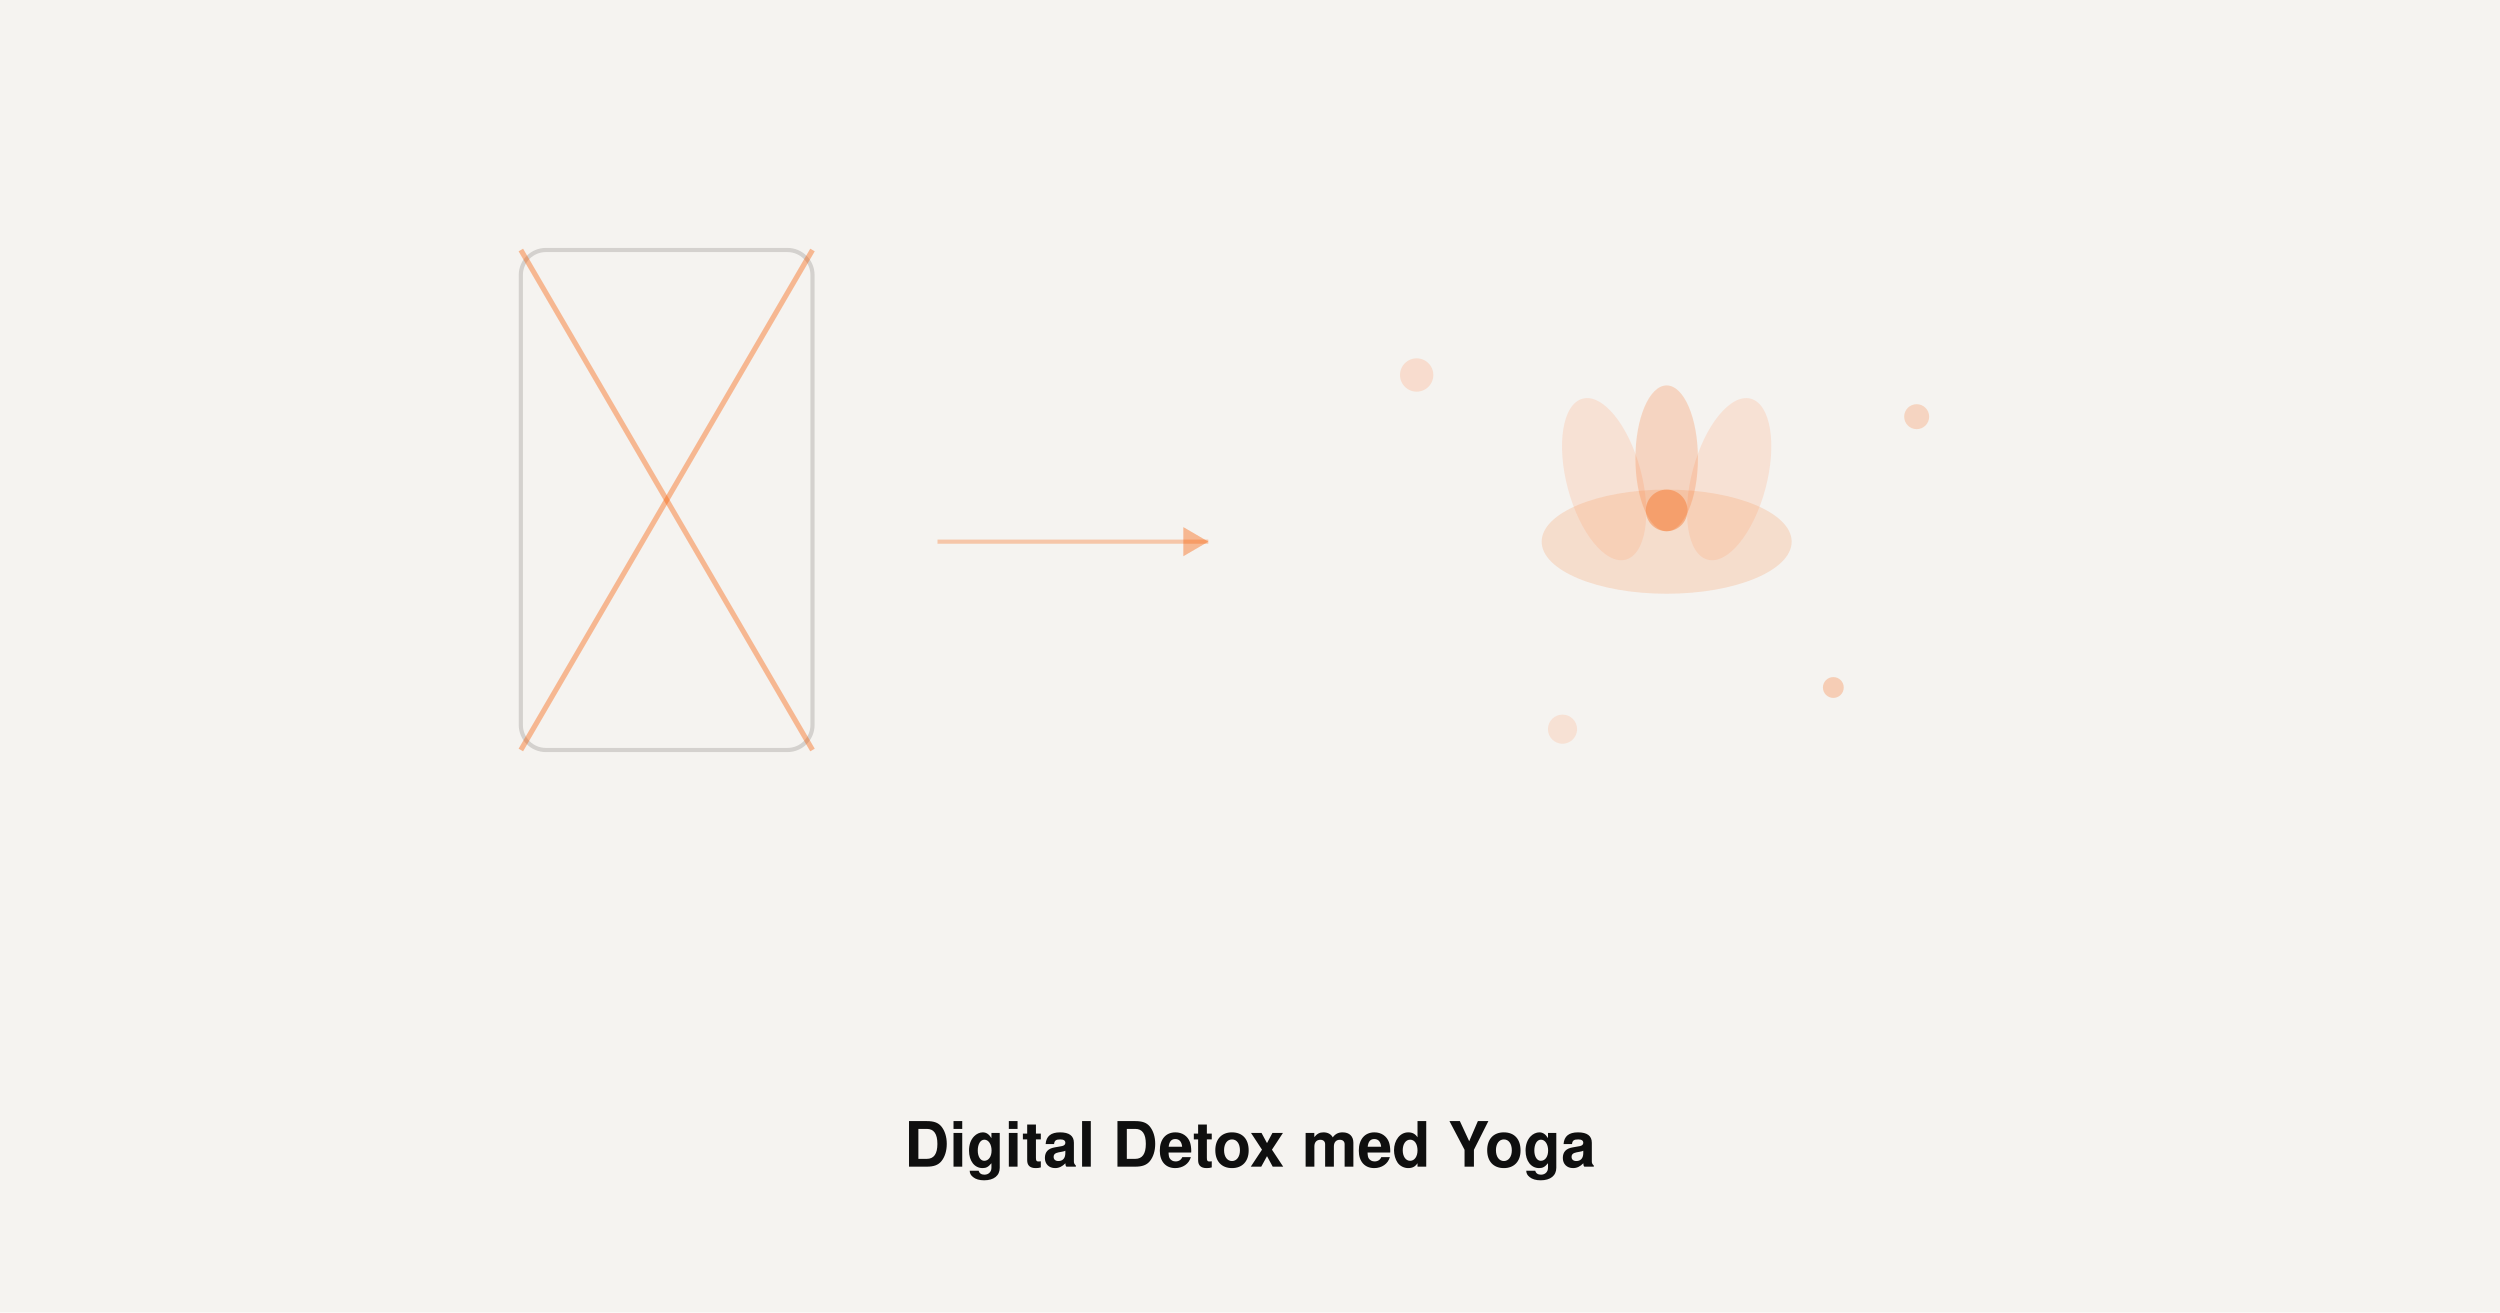
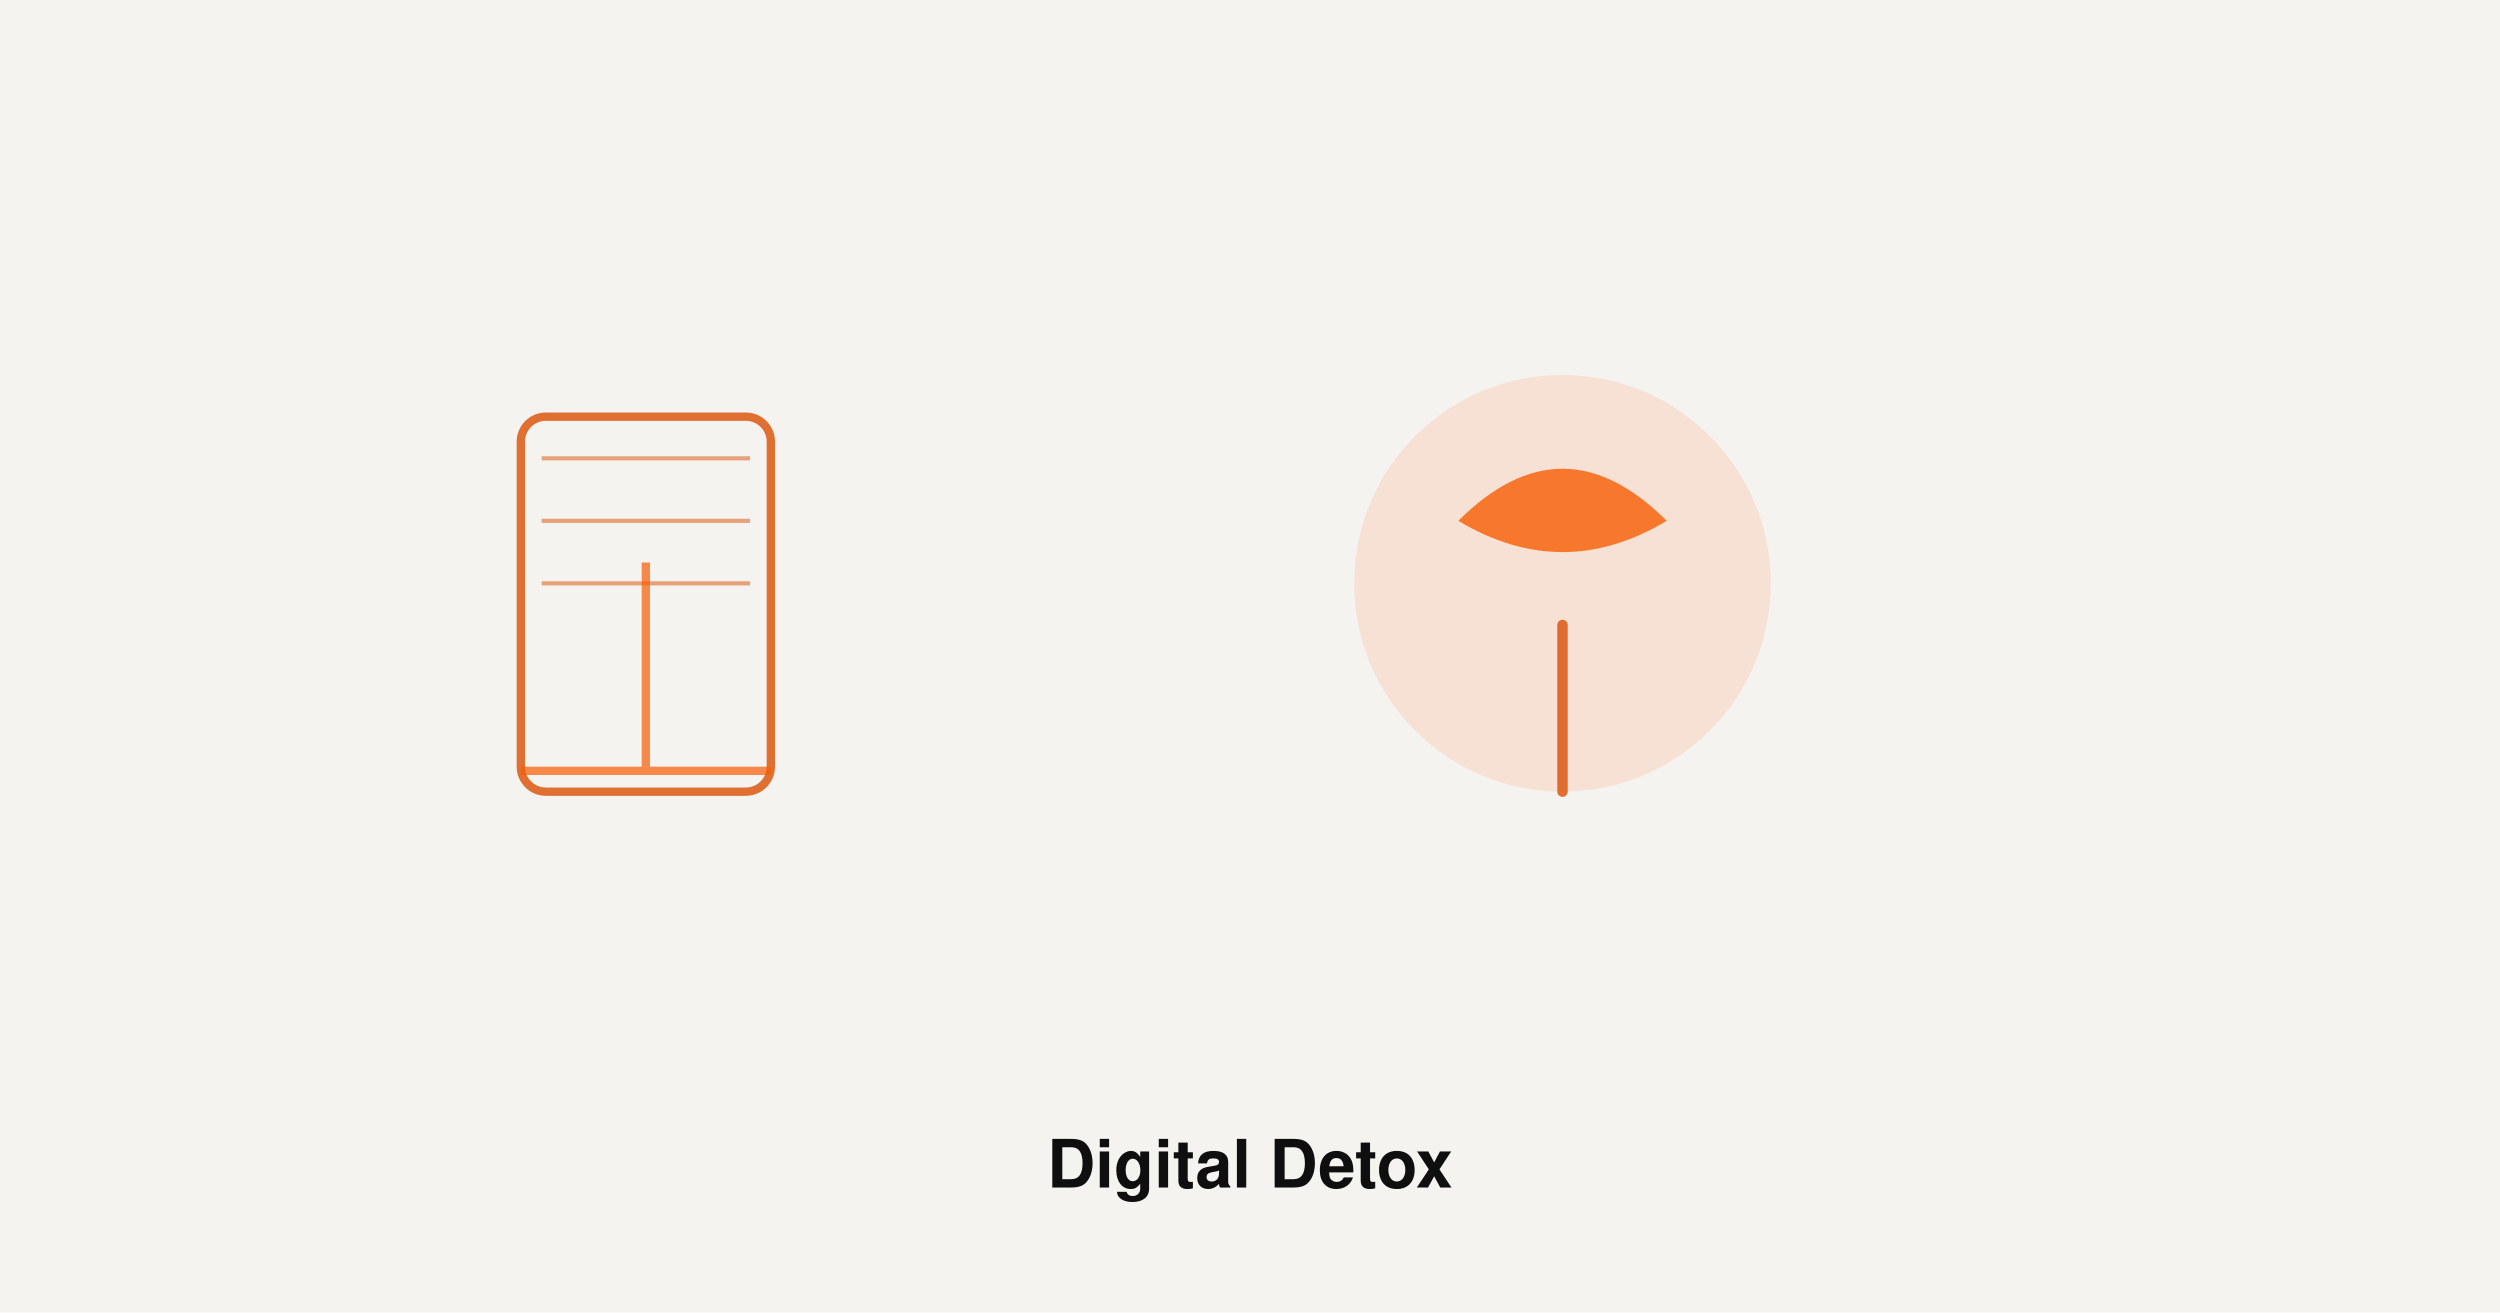
<svg xmlns="http://www.w3.org/2000/svg" viewBox="0 0 1200 630">
  <rect width="1200" height="630" fill="#f5f3f0" />
-   <rect x="250" y="120" width="140" height="240" rx="12" fill="none" stroke="#6F6A66" stroke-width="2" opacity="0.25" />
-   <line x1="250" y1="120" x2="390" y2="360" stroke="#f75c03" stroke-width="2.5" opacity="0.4" />
-   <line x1="390" y1="120" x2="250" y2="360" stroke="#f75c03" stroke-width="2.5" opacity="0.4" />
-   <line x1="450" y1="260" x2="580" y2="260" stroke="#f75c03" stroke-width="2" opacity="0.3" />
-   <polygon points="580,260 568,253 568,267" fill="#f75c03" opacity="0.4" />
-   <ellipse cx="800" cy="260" rx="60" ry="25" fill="#f75c03" opacity="0.15" />
-   <ellipse cx="770" cy="230" rx="18" ry="40" fill="#ff9966" opacity="0.2" transform="rotate(-15 770 230)" />
-   <ellipse cx="830" cy="230" rx="18" ry="40" fill="#ff9966" opacity="0.2" transform="rotate(15 830 230)" />
-   <ellipse cx="800" cy="220" rx="15" ry="35" fill="#f75c03" opacity="0.2" />
-   <circle cx="800" cy="245" r="10" fill="#f75c03" opacity="0.35" />
-   <circle cx="680" cy="180" r="8" fill="#ff9966" opacity="0.25" />
-   <circle cx="920" cy="200" r="6" fill="#f75c03" opacity="0.2" />
-   <circle cx="750" cy="350" r="7" fill="#ff9966" opacity="0.2" />
-   <circle cx="880" cy="330" r="5" fill="#f75c03" opacity="0.25" />
-   <text x="600" y="560" font-family="Abacaxi, Helvetica, Arial, sans-serif" font-size="30" font-weight="bold" fill="#0f0f0f" text-anchor="middle">
-     Digital Detox med Yoga
+   <rect x="250" y="200" width="120" height="180" rx="12" fill="none" stroke="#d94f02" stroke-width="4" opacity="0.8" />
+   <line x1="260" y1="220" x2="360" y2="220" stroke="#d94f02" stroke-width="2" opacity="0.5" />
+   <line x1="260" y1="250" x2="360" y2="250" stroke="#d94f02" stroke-width="2" opacity="0.5" />
+   <line x1="260" y1="280" x2="360" y2="280" stroke="#d94f02" stroke-width="2" opacity="0.5" />
+   <path d="M 310 370 L 310 270 M 250 370 L 370 370" stroke="#f75c03" stroke-width="4" opacity="0.7" />
+   <circle cx="750" cy="280" r="100" fill="#ff9966" opacity="0.2" />
+   <path d="M 700 250 Q 750 200 800 250 Q 750 280 700 250" fill="#f75c03" opacity="0.8" />
+   <path d="M 750 300 Q 750 340 750 380" stroke="#d94f02" stroke-width="5" opacity="0.8" stroke-linecap="round" />
+   <text x="600" y="570" font-family="Abacaxi, Helvetica, Arial, sans-serif" font-size="32" font-weight="bold" fill="#0f0f0f" text-anchor="middle">
+     Digital Detox
  </text>
</svg>
